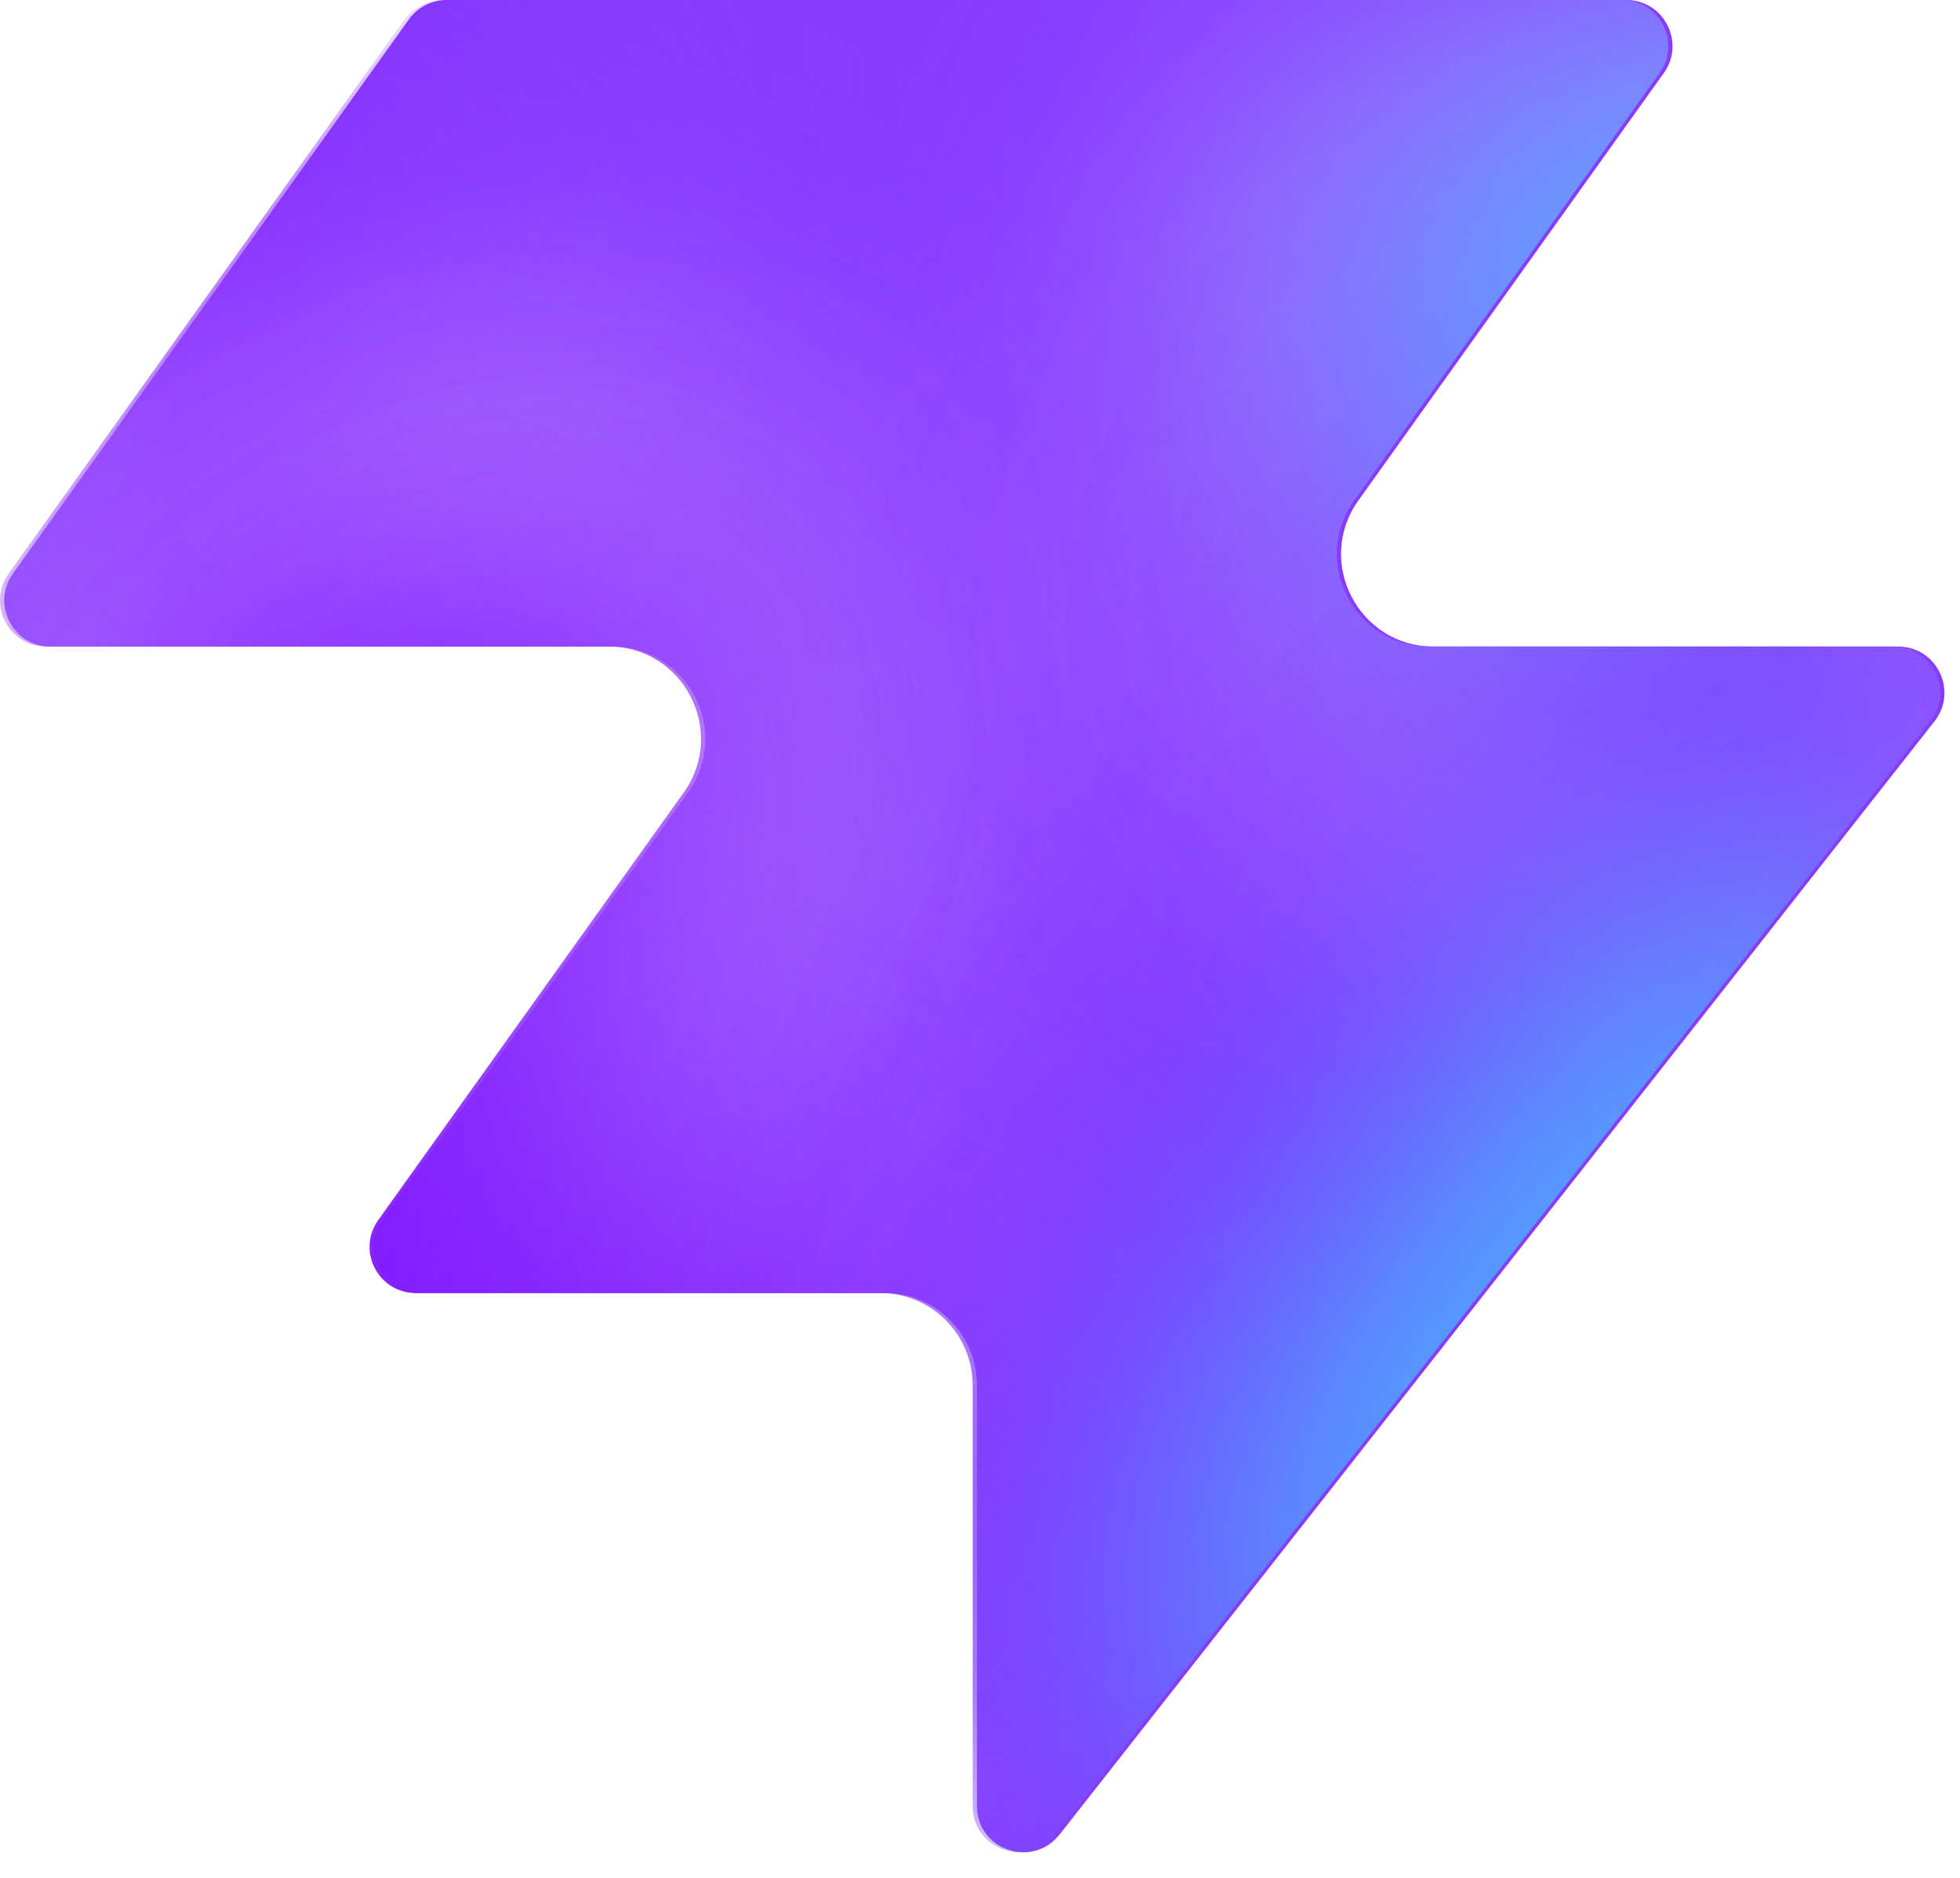
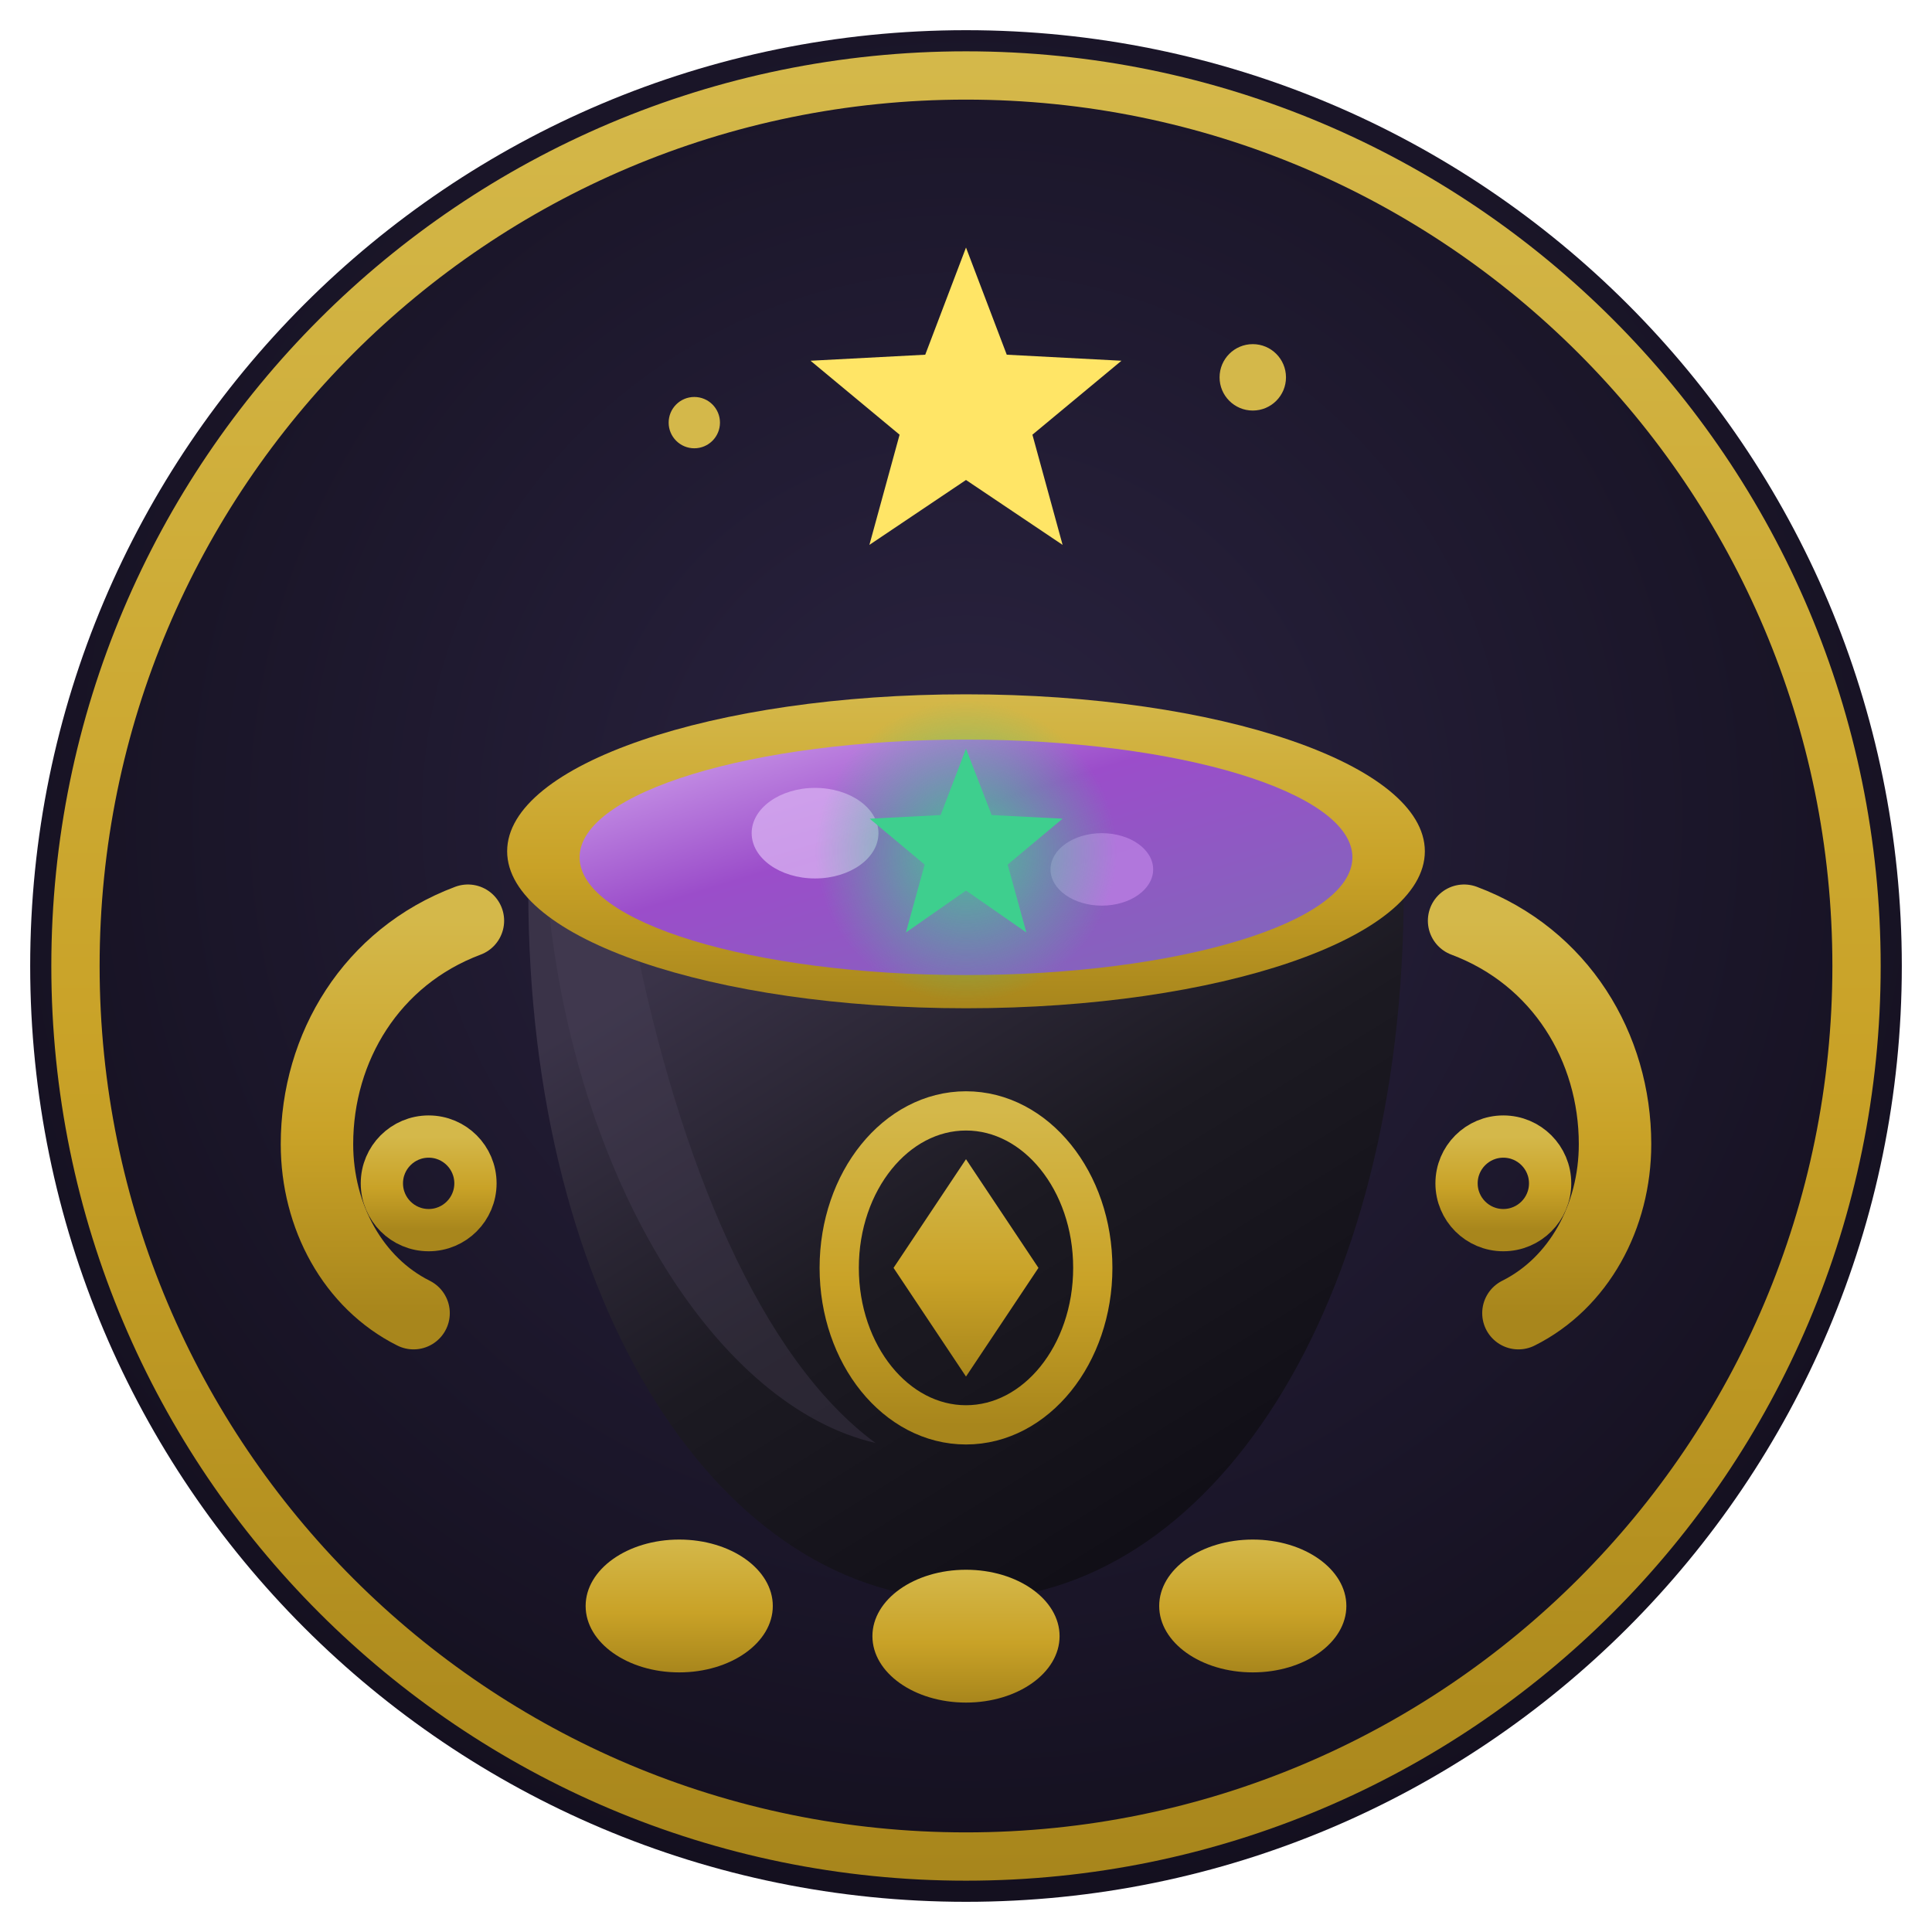
- <svg xmlns="http://www.w3.org/2000/svg" width="48" height="46" fill="none" viewBox="0 0 48 46">
-   <path fill="#863bff" d="M25.946 44.938c-.664.845-2.021.375-2.021-.698V33.937a2.26 2.26 0 0 0-2.262-2.262H10.287c-.92 0-1.456-1.04-.92-1.788l7.48-10.471c1.07-1.497 0-3.578-1.842-3.578H1.237c-.92 0-1.456-1.04-.92-1.788L10.013.474c.214-.297.556-.474.92-.474h28.894c.92 0 1.456 1.04.92 1.788l-7.48 10.471c-1.07 1.498 0 3.579 1.842 3.579h11.377c.943 0 1.473 1.088.89 1.83L25.947 44.94z" style="fill:#863bff;fill:color(display-p3 .525 .23 1);fill-opacity:1" />
-   <mask id="a" width="48" height="46" x="0" y="0" maskUnits="userSpaceOnUse" style="mask-type:alpha">
-     <path fill="#000" d="M25.842 44.938c-.664.844-2.021.375-2.021-.698V33.937a2.26 2.26 0 0 0-2.262-2.262H10.183c-.92 0-1.456-1.04-.92-1.788l7.48-10.471c1.07-1.498 0-3.579-1.842-3.579H1.133c-.92 0-1.456-1.04-.92-1.787L9.91.473c.214-.297.556-.474.92-.474h28.894c.92 0 1.456 1.04.92 1.788l-7.48 10.471c-1.07 1.498 0 3.578 1.842 3.578h11.377c.943 0 1.473 1.088.89 1.832L25.843 44.94z" style="fill:#000;fill-opacity:1" />
-   </mask>
-   <g mask="url(#a)">
-     <g filter="url(#b)">
-       <ellipse cx="5.508" cy="14.704" fill="#ede6ff" rx="5.508" ry="14.704" style="fill:#ede6ff;fill:color(display-p3 .927 .903 1);fill-opacity:1" transform="matrix(.00324 1 1 -.00324 -4.47 31.516)" />
-     </g>
-     <g filter="url(#c)">
-       <ellipse cx="10.399" cy="29.851" fill="#ede6ff" rx="10.399" ry="29.851" style="fill:#ede6ff;fill:color(display-p3 .927 .903 1);fill-opacity:1" transform="matrix(.00324 1 1 -.00324 -39.328 7.883)" />
-     </g>
-     <g filter="url(#d)">
-       <ellipse cx="5.508" cy="30.487" fill="#7e14ff" rx="5.508" ry="30.487" style="fill:#7e14ff;fill:color(display-p3 .492 .077 1);fill-opacity:1" transform="rotate(89.814 -25.913 -14.639)scale(1 -1)" />
-     </g>
-     <g filter="url(#e)">
-       <ellipse cx="5.508" cy="30.599" fill="#7e14ff" rx="5.508" ry="30.599" style="fill:#7e14ff;fill:color(display-p3 .492 .077 1);fill-opacity:1" transform="rotate(89.814 -32.644 -3.334)scale(1 -1)" />
-     </g>
-     <g filter="url(#f)">
-       <ellipse cx="5.508" cy="30.599" fill="#7e14ff" rx="5.508" ry="30.599" style="fill:#7e14ff;fill:color(display-p3 .492 .077 1);fill-opacity:1" transform="matrix(.00324 1 1 -.00324 -34.34 30.47)" />
-     </g>
-     <g filter="url(#g)">
-       <ellipse cx="14.072" cy="22.078" fill="#ede6ff" rx="14.072" ry="22.078" style="fill:#ede6ff;fill:color(display-p3 .927 .903 1);fill-opacity:1" transform="rotate(93.35 24.506 48.493)scale(-1 1)" />
-     </g>
-     <g filter="url(#h)">
-       <ellipse cx="3.47" cy="21.501" fill="#7e14ff" rx="3.47" ry="21.501" style="fill:#7e14ff;fill:color(display-p3 .492 .077 1);fill-opacity:1" transform="rotate(89.009 28.708 47.59)scale(-1 1)" />
-     </g>
-     <g filter="url(#i)">
-       <ellipse cx="3.47" cy="21.501" fill="#7e14ff" rx="3.47" ry="21.501" style="fill:#7e14ff;fill:color(display-p3 .492 .077 1);fill-opacity:1" transform="rotate(89.009 28.708 47.59)scale(-1 1)" />
-     </g>
-     <g filter="url(#j)">
-       <ellipse cx=".387" cy="8.972" fill="#7e14ff" rx="4.407" ry="29.108" style="fill:#7e14ff;fill:color(display-p3 .492 .077 1);fill-opacity:1" transform="rotate(39.51 .387 8.972)" />
-     </g>
-     <g filter="url(#k)">
-       <ellipse cx="47.523" cy="-6.092" fill="#7e14ff" rx="4.407" ry="29.108" style="fill:#7e14ff;fill:color(display-p3 .492 .077 1);fill-opacity:1" transform="rotate(37.892 47.523 -6.092)" />
-     </g>
-     <g filter="url(#l)">
-       <ellipse cx="41.412" cy="6.333" fill="#47bfff" rx="5.971" ry="9.665" style="fill:#47bfff;fill:color(display-p3 .28 .748 1);fill-opacity:1" transform="rotate(37.892 41.412 6.333)" />
-     </g>
-     <g filter="url(#m)">
-       <ellipse cx="-1.879" cy="38.332" fill="#7e14ff" rx="4.407" ry="29.108" style="fill:#7e14ff;fill:color(display-p3 .492 .077 1);fill-opacity:1" transform="rotate(37.892 -1.88 38.332)" />
-     </g>
-     <g filter="url(#n)">
-       <ellipse cx="-1.879" cy="38.332" fill="#7e14ff" rx="4.407" ry="29.108" style="fill:#7e14ff;fill:color(display-p3 .492 .077 1);fill-opacity:1" transform="rotate(37.892 -1.88 38.332)" />
-     </g>
-     <g filter="url(#o)">
-       <ellipse cx="35.651" cy="29.907" fill="#7e14ff" rx="4.407" ry="29.108" style="fill:#7e14ff;fill:color(display-p3 .492 .077 1);fill-opacity:1" transform="rotate(37.892 35.651 29.907)" />
-     </g>
-     <g filter="url(#p)">
-       <ellipse cx="38.418" cy="32.4" fill="#47bfff" rx="5.971" ry="15.297" style="fill:#47bfff;fill:color(display-p3 .28 .748 1);fill-opacity:1" transform="rotate(37.892 38.418 32.4)" />
-     </g>
-   </g>
+ <svg xmlns="http://www.w3.org/2000/svg" viewBox="0 0 64 64" role="img" aria-label="Alchemist's Cauldron">
  <defs>
-     <filter id="b" width="60.045" height="41.654" x="-19.77" y="16.149" color-interpolation-filters="sRGB" filterUnits="userSpaceOnUse">
-       <feFlood flood-opacity="0" result="BackgroundImageFix" />
-       <feBlend in="SourceGraphic" in2="BackgroundImageFix" result="shape" />
-       <feGaussianBlur result="effect1_foregroundBlur_2002_17158" stdDeviation="7.659" />
-     </filter>
-     <filter id="c" width="90.34" height="51.437" x="-54.613" y="-7.533" color-interpolation-filters="sRGB" filterUnits="userSpaceOnUse">
-       <feFlood flood-opacity="0" result="BackgroundImageFix" />
-       <feBlend in="SourceGraphic" in2="BackgroundImageFix" result="shape" />
-       <feGaussianBlur result="effect1_foregroundBlur_2002_17158" stdDeviation="7.659" />
-     </filter>
-     <filter id="d" width="79.355" height="29.4" x="-49.64" y="2.03" color-interpolation-filters="sRGB" filterUnits="userSpaceOnUse">
-       <feFlood flood-opacity="0" result="BackgroundImageFix" />
-       <feBlend in="SourceGraphic" in2="BackgroundImageFix" result="shape" />
-       <feGaussianBlur result="effect1_foregroundBlur_2002_17158" stdDeviation="4.596" />
-     </filter>
-     <filter id="e" width="79.579" height="29.4" x="-45.045" y="20.029" color-interpolation-filters="sRGB" filterUnits="userSpaceOnUse">
-       <feFlood flood-opacity="0" result="BackgroundImageFix" />
-       <feBlend in="SourceGraphic" in2="BackgroundImageFix" result="shape" />
-       <feGaussianBlur result="effect1_foregroundBlur_2002_17158" stdDeviation="4.596" />
-     </filter>
-     <filter id="f" width="79.579" height="29.4" x="-43.513" y="21.178" color-interpolation-filters="sRGB" filterUnits="userSpaceOnUse">
-       <feFlood flood-opacity="0" result="BackgroundImageFix" />
-       <feBlend in="SourceGraphic" in2="BackgroundImageFix" result="shape" />
-       <feGaussianBlur result="effect1_foregroundBlur_2002_17158" stdDeviation="4.596" />
-     </filter>
-     <filter id="g" width="74.749" height="58.852" x="15.756" y="-17.901" color-interpolation-filters="sRGB" filterUnits="userSpaceOnUse">
-       <feFlood flood-opacity="0" result="BackgroundImageFix" />
-       <feBlend in="SourceGraphic" in2="BackgroundImageFix" result="shape" />
-       <feGaussianBlur result="effect1_foregroundBlur_2002_17158" stdDeviation="7.659" />
-     </filter>
-     <filter id="h" width="61.377" height="25.362" x="23.548" y="2.284" color-interpolation-filters="sRGB" filterUnits="userSpaceOnUse">
-       <feFlood flood-opacity="0" result="BackgroundImageFix" />
-       <feBlend in="SourceGraphic" in2="BackgroundImageFix" result="shape" />
-       <feGaussianBlur result="effect1_foregroundBlur_2002_17158" stdDeviation="4.596" />
-     </filter>
-     <filter id="i" width="61.377" height="25.362" x="23.548" y="2.284" color-interpolation-filters="sRGB" filterUnits="userSpaceOnUse">
-       <feFlood flood-opacity="0" result="BackgroundImageFix" />
-       <feBlend in="SourceGraphic" in2="BackgroundImageFix" result="shape" />
-       <feGaussianBlur result="effect1_foregroundBlur_2002_17158" stdDeviation="4.596" />
-     </filter>
-     <filter id="j" width="56.045" height="63.649" x="-27.636" y="-22.853" color-interpolation-filters="sRGB" filterUnits="userSpaceOnUse">
-       <feFlood flood-opacity="0" result="BackgroundImageFix" />
-       <feBlend in="SourceGraphic" in2="BackgroundImageFix" result="shape" />
-       <feGaussianBlur result="effect1_foregroundBlur_2002_17158" stdDeviation="4.596" />
-     </filter>
-     <filter id="k" width="54.814" height="64.646" x="20.116" y="-38.415" color-interpolation-filters="sRGB" filterUnits="userSpaceOnUse">
-       <feFlood flood-opacity="0" result="BackgroundImageFix" />
-       <feBlend in="SourceGraphic" in2="BackgroundImageFix" result="shape" />
-       <feGaussianBlur result="effect1_foregroundBlur_2002_17158" stdDeviation="4.596" />
-     </filter>
-     <filter id="l" width="33.541" height="35.313" x="24.641" y="-11.323" color-interpolation-filters="sRGB" filterUnits="userSpaceOnUse">
-       <feFlood flood-opacity="0" result="BackgroundImageFix" />
-       <feBlend in="SourceGraphic" in2="BackgroundImageFix" result="shape" />
-       <feGaussianBlur result="effect1_foregroundBlur_2002_17158" stdDeviation="4.596" />
-     </filter>
-     <filter id="m" width="54.814" height="64.646" x="-29.286" y="6.009" color-interpolation-filters="sRGB" filterUnits="userSpaceOnUse">
-       <feFlood flood-opacity="0" result="BackgroundImageFix" />
-       <feBlend in="SourceGraphic" in2="BackgroundImageFix" result="shape" />
-       <feGaussianBlur result="effect1_foregroundBlur_2002_17158" stdDeviation="4.596" />
-     </filter>
-     <filter id="n" width="54.814" height="64.646" x="-29.286" y="6.009" color-interpolation-filters="sRGB" filterUnits="userSpaceOnUse">
-       <feFlood flood-opacity="0" result="BackgroundImageFix" />
-       <feBlend in="SourceGraphic" in2="BackgroundImageFix" result="shape" />
-       <feGaussianBlur result="effect1_foregroundBlur_2002_17158" stdDeviation="4.596" />
-     </filter>
-     <filter id="o" width="54.814" height="64.646" x="8.244" y="-2.416" color-interpolation-filters="sRGB" filterUnits="userSpaceOnUse">
-       <feFlood flood-opacity="0" result="BackgroundImageFix" />
-       <feBlend in="SourceGraphic" in2="BackgroundImageFix" result="shape" />
-       <feGaussianBlur result="effect1_foregroundBlur_2002_17158" stdDeviation="4.596" />
-     </filter>
-     <filter id="p" width="39.409" height="43.623" x="18.713" y="10.588" color-interpolation-filters="sRGB" filterUnits="userSpaceOnUse">
-       <feFlood flood-opacity="0" result="BackgroundImageFix" />
-       <feBlend in="SourceGraphic" in2="BackgroundImageFix" result="shape" />
-       <feGaussianBlur result="effect1_foregroundBlur_2002_17158" stdDeviation="4.596" />
-     </filter>
+     <radialGradient id="badge" cx="50%" cy="42%" r="58%">
+       <stop offset="0%" stop-color="#2a2340" />
+       <stop offset="100%" stop-color="#14101f" />
+     </radialGradient>
+     <linearGradient id="gold" x1="0%" y1="0%" x2="0%" y2="100%">
+       <stop offset="0%" stop-color="#d4b84a" />
+       <stop offset="55%" stop-color="#c9a227" />
+       <stop offset="100%" stop-color="#a8861c" />
+     </linearGradient>
+     <linearGradient id="pot" x1="20%" y1="15%" x2="80%" y2="100%">
+       <stop offset="0%" stop-color="#3a3348" />
+       <stop offset="45%" stop-color="#1c1a22" />
+       <stop offset="100%" stop-color="#0e0c14" />
+     </linearGradient>
+     <linearGradient id="brew" x1="0%" y1="0%" x2="100%" y2="100%">
+       <stop offset="0%" stop-color="#d4a8ef" />
+       <stop offset="40%" stop-color="#9b4dca" />
+       <stop offset="100%" stop-color="#7d6bb8" />
+     </linearGradient>
+     <radialGradient id="glow" cx="50%" cy="50%" r="50%">
+       <stop offset="0%" stop-color="#3ecf8e" stop-opacity="0.9" />
+       <stop offset="100%" stop-color="#3ecf8e" stop-opacity="0" />
+     </radialGradient>
  </defs>
+   <circle cx="32" cy="32" r="31" fill="url(#badge)" />
+   <circle cx="32" cy="32" r="29.5" fill="none" stroke="url(#gold)" stroke-width="1.6" />
+   <path fill="#ffe566" d="M32 8.2l1.35 3.55 3.8.2-2.95 2.45 1 3.65L32 15.9l-3.2 2.15 1-3.65-2.95-2.45 3.8-.2z" />
+   <circle cx="41.5" cy="12.5" r="1.1" fill="#d4b84a" />
+   <circle cx="23" cy="14" r="0.85" fill="#d4b84a" />
+   <path fill="none" stroke="url(#gold)" stroke-width="2.4" stroke-linecap="round" d="M15.5 30.5c-3.2 1.2-5 4.2-5 7.4 0 2.4 1.2 4.6 3.2 5.6" />
+   <path fill="none" stroke="url(#gold)" stroke-width="2.4" stroke-linecap="round" d="M48.5 30.5c3.2 1.2 5 4.2 5 7.4 0 2.4-1.2 4.6-3.2 5.6" />
+   <circle cx="14.2" cy="39.2" r="1.55" fill="none" stroke="url(#gold)" stroke-width="1.4" />
+   <circle cx="49.8" cy="39.2" r="1.55" fill="none" stroke="url(#gold)" stroke-width="1.4" />
+   <path fill="url(#pot)" d="M17.5 29.5c0 13.8 6.4 23.5 14.5 23.5s14.5-9.7 14.5-23.5c0-1.2-9.7-2-14.5-2s-14.5.8-14.5 2z" />
+   <path fill="#4a4258" opacity="0.35" d="M21 31c1.5 7.5 4.2 14 8 16.8-5.2-1.2-9.8-8.5-10.8-17.5.8.3 1.9.6 2.8.7z" />
+   <ellipse cx="32" cy="28.2" rx="15.2" ry="5.2" fill="url(#gold)" />
+   <ellipse cx="32" cy="28.4" rx="12.8" ry="3.9" fill="url(#brew)" />
+   <ellipse cx="27" cy="27.6" rx="2.1" ry="1.5" fill="#d4a8ef" opacity="0.85" />
+   <ellipse cx="36.5" cy="28.8" rx="1.7" ry="1.2" fill="#b57adf" opacity="0.9" />
+   <circle cx="32" cy="28.2" r="5" fill="url(#glow)" />
+   <path fill="#3ecf8e" d="M32 24.8l0.85 2.2 2.35.12-1.82 1.52.62 2.25L32 29.5l-1.99 1.39.62-2.25-1.82-1.52 2.35-.12z" />
+   <ellipse cx="32" cy="42" rx="4.2" ry="5.2" fill="none" stroke="url(#gold)" stroke-width="1.3" />
+   <path fill="url(#gold)" d="M32 38.4l2.4 3.6-2.4 3.6-2.4-3.6z" />
+   <ellipse cx="22.5" cy="53.2" rx="3.1" ry="2.2" fill="url(#gold)" />
+   <ellipse cx="32" cy="54.2" rx="3.1" ry="2.2" fill="url(#gold)" />
+   <ellipse cx="41.5" cy="53.2" rx="3.1" ry="2.2" fill="url(#gold)" />
</svg>
